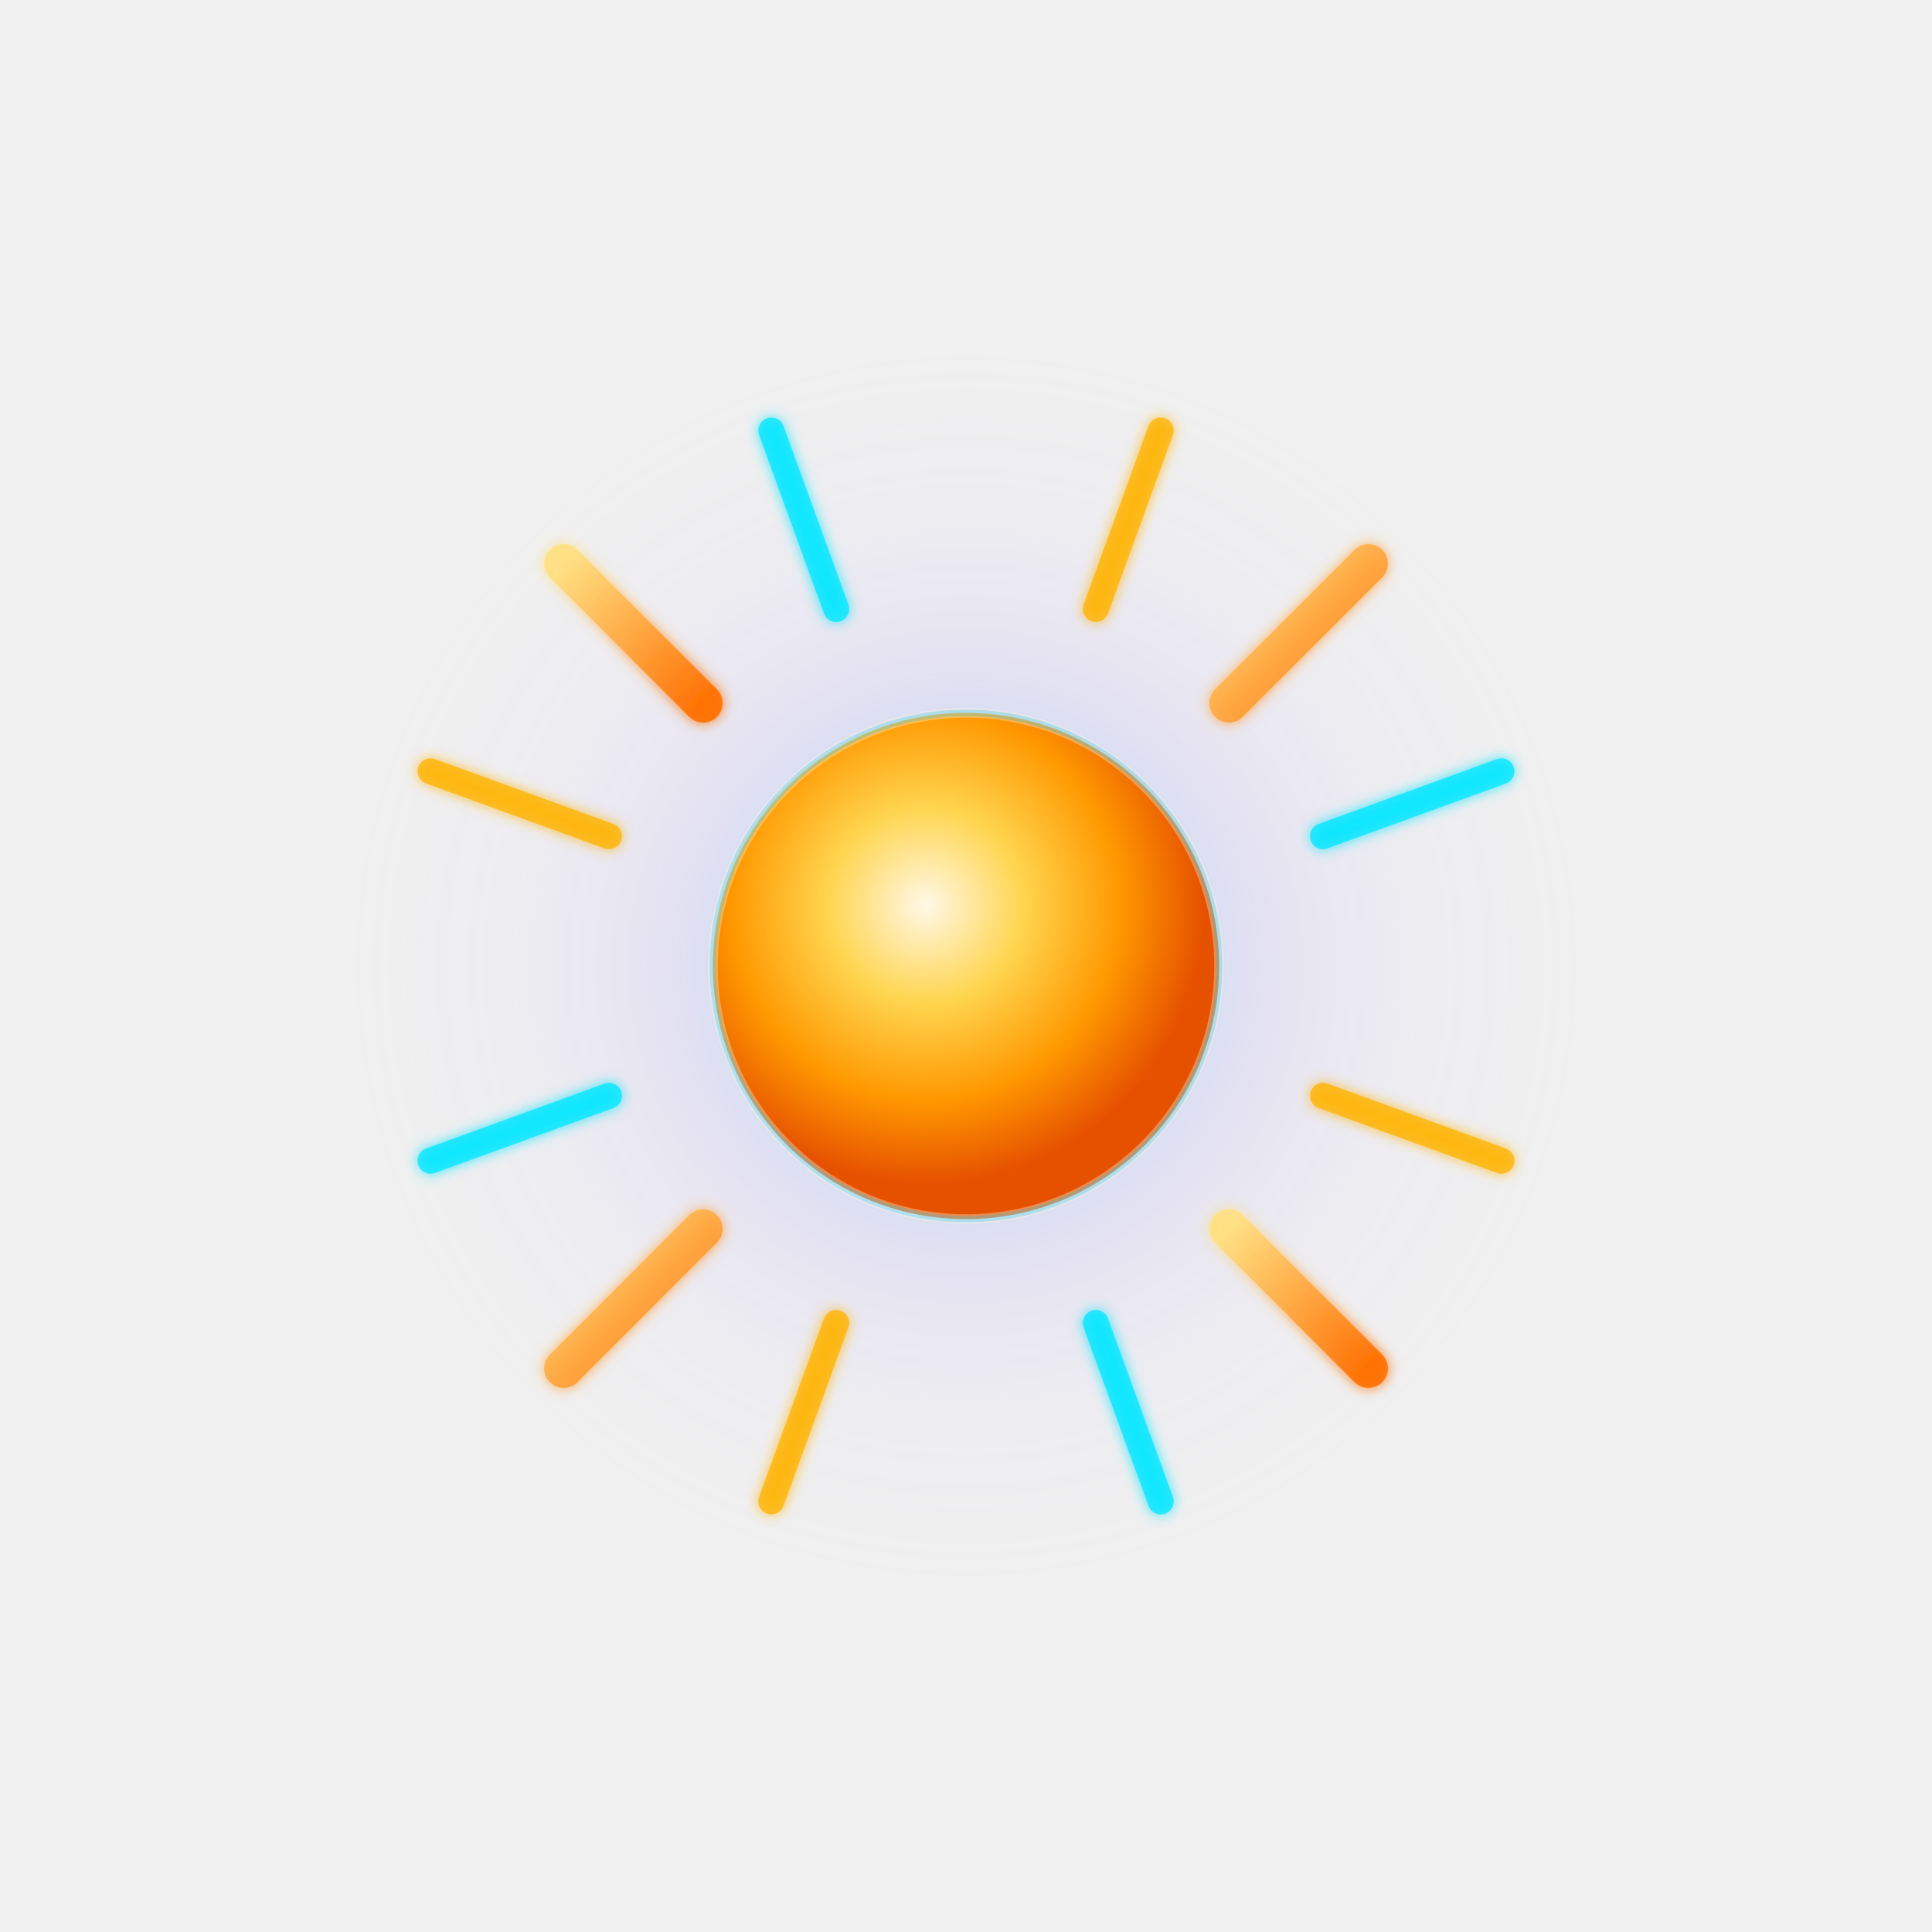
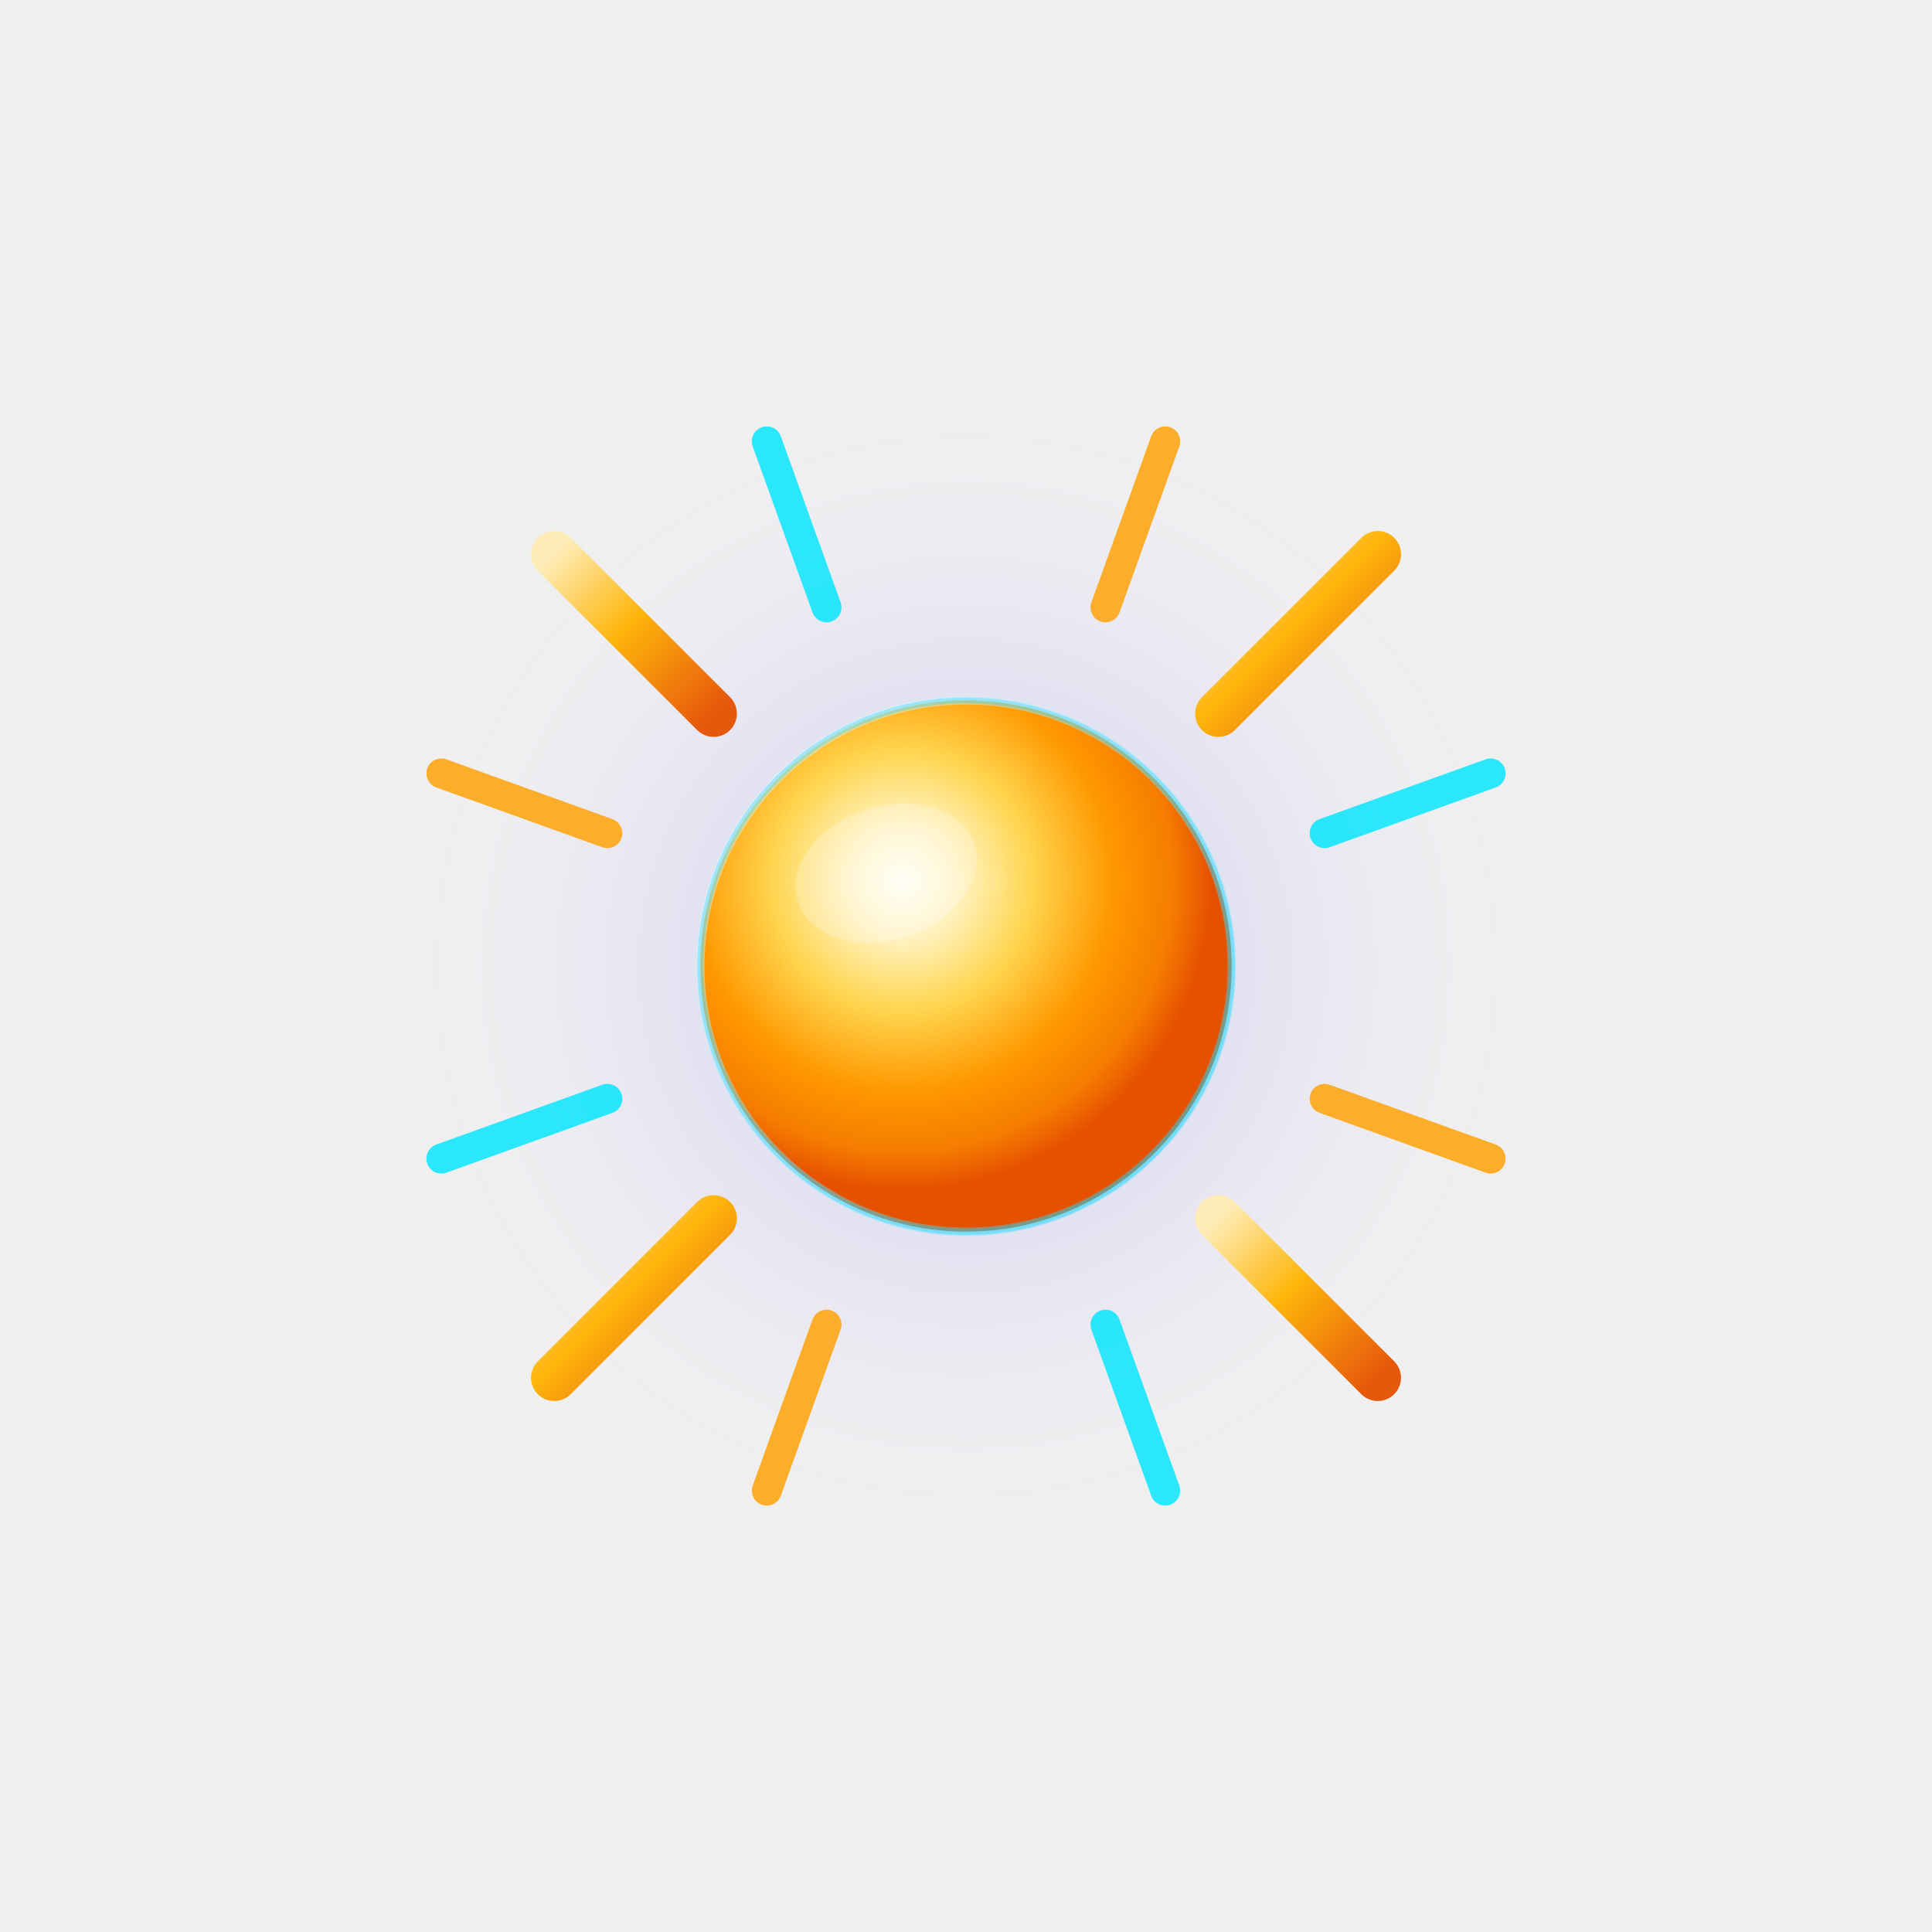
- <svg xmlns="http://www.w3.org/2000/svg" viewBox="0 0 512 512" role="img" aria-label="Sunday Sunny">
+ <svg xmlns="http://www.w3.org/2000/svg" viewBox="0 0 512 512" role="img" aria-label="Sunday Sunny" shape-rendering="geometricPrecision">
  <defs>
-     <radialGradient id="core" cx="42%" cy="38%" r="55%">
-       <stop offset="0%" stop-color="#FFF8E7" />
-       <stop offset="35%" stop-color="#FFD54F" />
-       <stop offset="70%" stop-color="#FF9800" />
+     <radialGradient id="core" cx="38%" cy="34%" r="58%" gradientUnits="objectBoundingBox">
+       <stop offset="0%" stop-color="#FFFEF5" />
+       <stop offset="18%" stop-color="#FFF3C4" />
+       <stop offset="42%" stop-color="#FFD54F" />
+       <stop offset="68%" stop-color="#FF9800" />
+       <stop offset="88%" stop-color="#F57C00" />
      <stop offset="100%" stop-color="#E65100" />
    </radialGradient>
-     <radialGradient id="glow" cx="50%" cy="50%" r="50%">
-       <stop offset="0%" stop-color="#00D4FF" stop-opacity="0.38" />
-       <stop offset="50%" stop-color="#7B5CFF" stop-opacity="0.08" />
+     <radialGradient id="halo" cx="50%" cy="50%" r="50%">
+       <stop offset="0%" stop-color="#00D4FF" stop-opacity="0.22" />
+       <stop offset="45%" stop-color="#7B5CFF" stop-opacity="0.09" />
      <stop offset="100%" stop-color="#FFFFFF" stop-opacity="0" />
    </radialGradient>
    <linearGradient id="rayGold" x1="0%" y1="0%" x2="100%" y2="100%">
-       <stop offset="0%" stop-color="#FFE082" />
-       <stop offset="100%" stop-color="#FF6F00" />
+       <stop offset="0%" stop-color="#FFECB3" />
+       <stop offset="45%" stop-color="#FFB300" />
+       <stop offset="100%" stop-color="#E65100" />
    </linearGradient>
    <linearGradient id="rayCyan" x1="0%" y1="100%" x2="100%" y2="0%">
-       <stop offset="0%" stop-color="#00D4FF" />
-       <stop offset="100%" stop-color="#00B8D4" />
+       <stop offset="0%" stop-color="#84FFFF" />
+       <stop offset="40%" stop-color="#00D4FF" />
+       <stop offset="100%" stop-color="#0097A7" />
    </linearGradient>
-     <filter id="soft" x="-20%" y="-20%" width="140%" height="140%">
-       <feGaussianBlur in="SourceGraphic" stdDeviation="2" result="b" />
-       <feMerge>
-         <feMergeNode in="b" />
-         <feMergeNode in="SourceGraphic" />
-       </feMerge>
-     </filter>
+     <linearGradient id="rim" x1="0%" y1="0%" x2="100%" y2="100%">
+       <stop offset="0%" stop-color="#FFFFFF" stop-opacity="0.5" />
+       <stop offset="100%" stop-color="#00D4FF" stop-opacity="0.35" />
+     </linearGradient>
  </defs>
-   <g transform="translate(256,256) scale(0.86) translate(-256,-256)">
-     <circle cx="256" cy="256" r="200" fill="url(#glow)" />
-     <g transform="translate(256,256)" filter="url(#soft)">
-       <g stroke-linecap="round" fill="none">
-         <path d="M0-175 L0-115" stroke="url(#rayCyan)" stroke-width="14" opacity="0.95" />
-         <path d="M124-124 L81-81" stroke="url(#rayGold)" stroke-width="12" opacity="0.9" />
-         <path d="M175 0 L115 0" stroke="url(#rayCyan)" stroke-width="14" opacity="0.95" />
-         <path d="M124 124 L81 81" stroke="url(#rayGold)" stroke-width="12" opacity="0.9" />
-         <path d="M0 175 L0 115" stroke="url(#rayCyan)" stroke-width="14" opacity="0.95" />
-         <path d="M-124 124 L-81 81" stroke="url(#rayGold)" stroke-width="12" opacity="0.9" />
-         <path d="M-175 0 L-115 0" stroke="url(#rayCyan)" stroke-width="14" opacity="0.95" />
-         <path d="M-124-124 L-81-81" stroke="url(#rayGold)" stroke-width="12" opacity="0.9" />
-       </g>
-       <g stroke-linecap="round" fill="none" opacity="0.75">
-         <path d="M60-165 L40-110" stroke="#FFB300" stroke-width="8" />
-         <path d="M165-60 L110-40" stroke="#00E5FF" stroke-width="8" />
-         <path d="M165 60 L110 40" stroke="#FFB300" stroke-width="8" />
-         <path d="M60 165 L40 110" stroke="#00E5FF" stroke-width="8" />
-         <path d="M-60 165 L-40 110" stroke="#FFB300" stroke-width="8" />
-         <path d="M-165 60 L-110 40" stroke="#00E5FF" stroke-width="8" />
-         <path d="M-165-60 L-110-40" stroke="#FFB300" stroke-width="8" />
-         <path d="M-60-165 L-40-110" stroke="#00E5FF" stroke-width="8" />
+   <g transform="translate(256,256) scale(0.88) translate(-256,-256)">
+     <circle cx="256" cy="256" r="198" fill="url(#halo)" />
+     <g stroke-linecap="round" stroke-linejoin="round" fill="none">
+       <path d="M256 68 V128" stroke="url(#rayCyan)" stroke-width="16" opacity="0.98" />
+       <path d="M380 132 L332 180" stroke="url(#rayGold)" stroke-width="14" opacity="0.95" />
+       <path d="M444 256 H384" stroke="url(#rayCyan)" stroke-width="16" opacity="0.98" />
+       <path d="M380 380 L332 332" stroke="url(#rayGold)" stroke-width="14" opacity="0.95" />
+       <path d="M256 444 V384" stroke="url(#rayCyan)" stroke-width="16" opacity="0.98" />
+       <path d="M132 380 L180 332" stroke="url(#rayGold)" stroke-width="14" opacity="0.95" />
+       <path d="M68 256 H128" stroke="url(#rayCyan)" stroke-width="16" opacity="0.98" />
+       <path d="M132 132 L180 180" stroke="url(#rayGold)" stroke-width="14" opacity="0.95" />
+       <g opacity="0.82">
+         <path d="M316 98 L298 148" stroke="#FFA000" stroke-width="9" />
+         <path d="M414 198 L364 216" stroke="#00E5FF" stroke-width="9" />
+         <path d="M414 314 L364 296" stroke="#FFA000" stroke-width="9" />
+         <path d="M316 414 L298 364" stroke="#00E5FF" stroke-width="9" />
+         <path d="M196 414 L214 364" stroke="#FFA000" stroke-width="9" />
+         <path d="M98 314 L148 296" stroke="#00E5FF" stroke-width="9" />
+         <path d="M98 198 L148 216" stroke="#FFA000" stroke-width="9" />
+         <path d="M196 98 L214 148" stroke="#00E5FF" stroke-width="9" />
      </g>
    </g>
-     <circle cx="256" cy="256" r="78" fill="url(#core)" stroke="#FFF3E0" stroke-width="3" stroke-opacity="0.35" />
-     <circle cx="256" cy="256" r="78" fill="none" stroke="url(#rayCyan)" stroke-width="2" opacity="0.25" />
+     <circle cx="256" cy="256" r="80" fill="url(#core)" stroke="url(#rim)" stroke-width="2.5" />
+     <ellipse cx="232" cy="228" rx="28" ry="20" fill="#FFFFFF" fill-opacity="0.22" transform="rotate(-18 232 228)" />
+     <circle cx="256" cy="256" r="80" fill="none" stroke="#00D4FF" stroke-width="1.75" opacity="0.28" />
  </g>
</svg>
